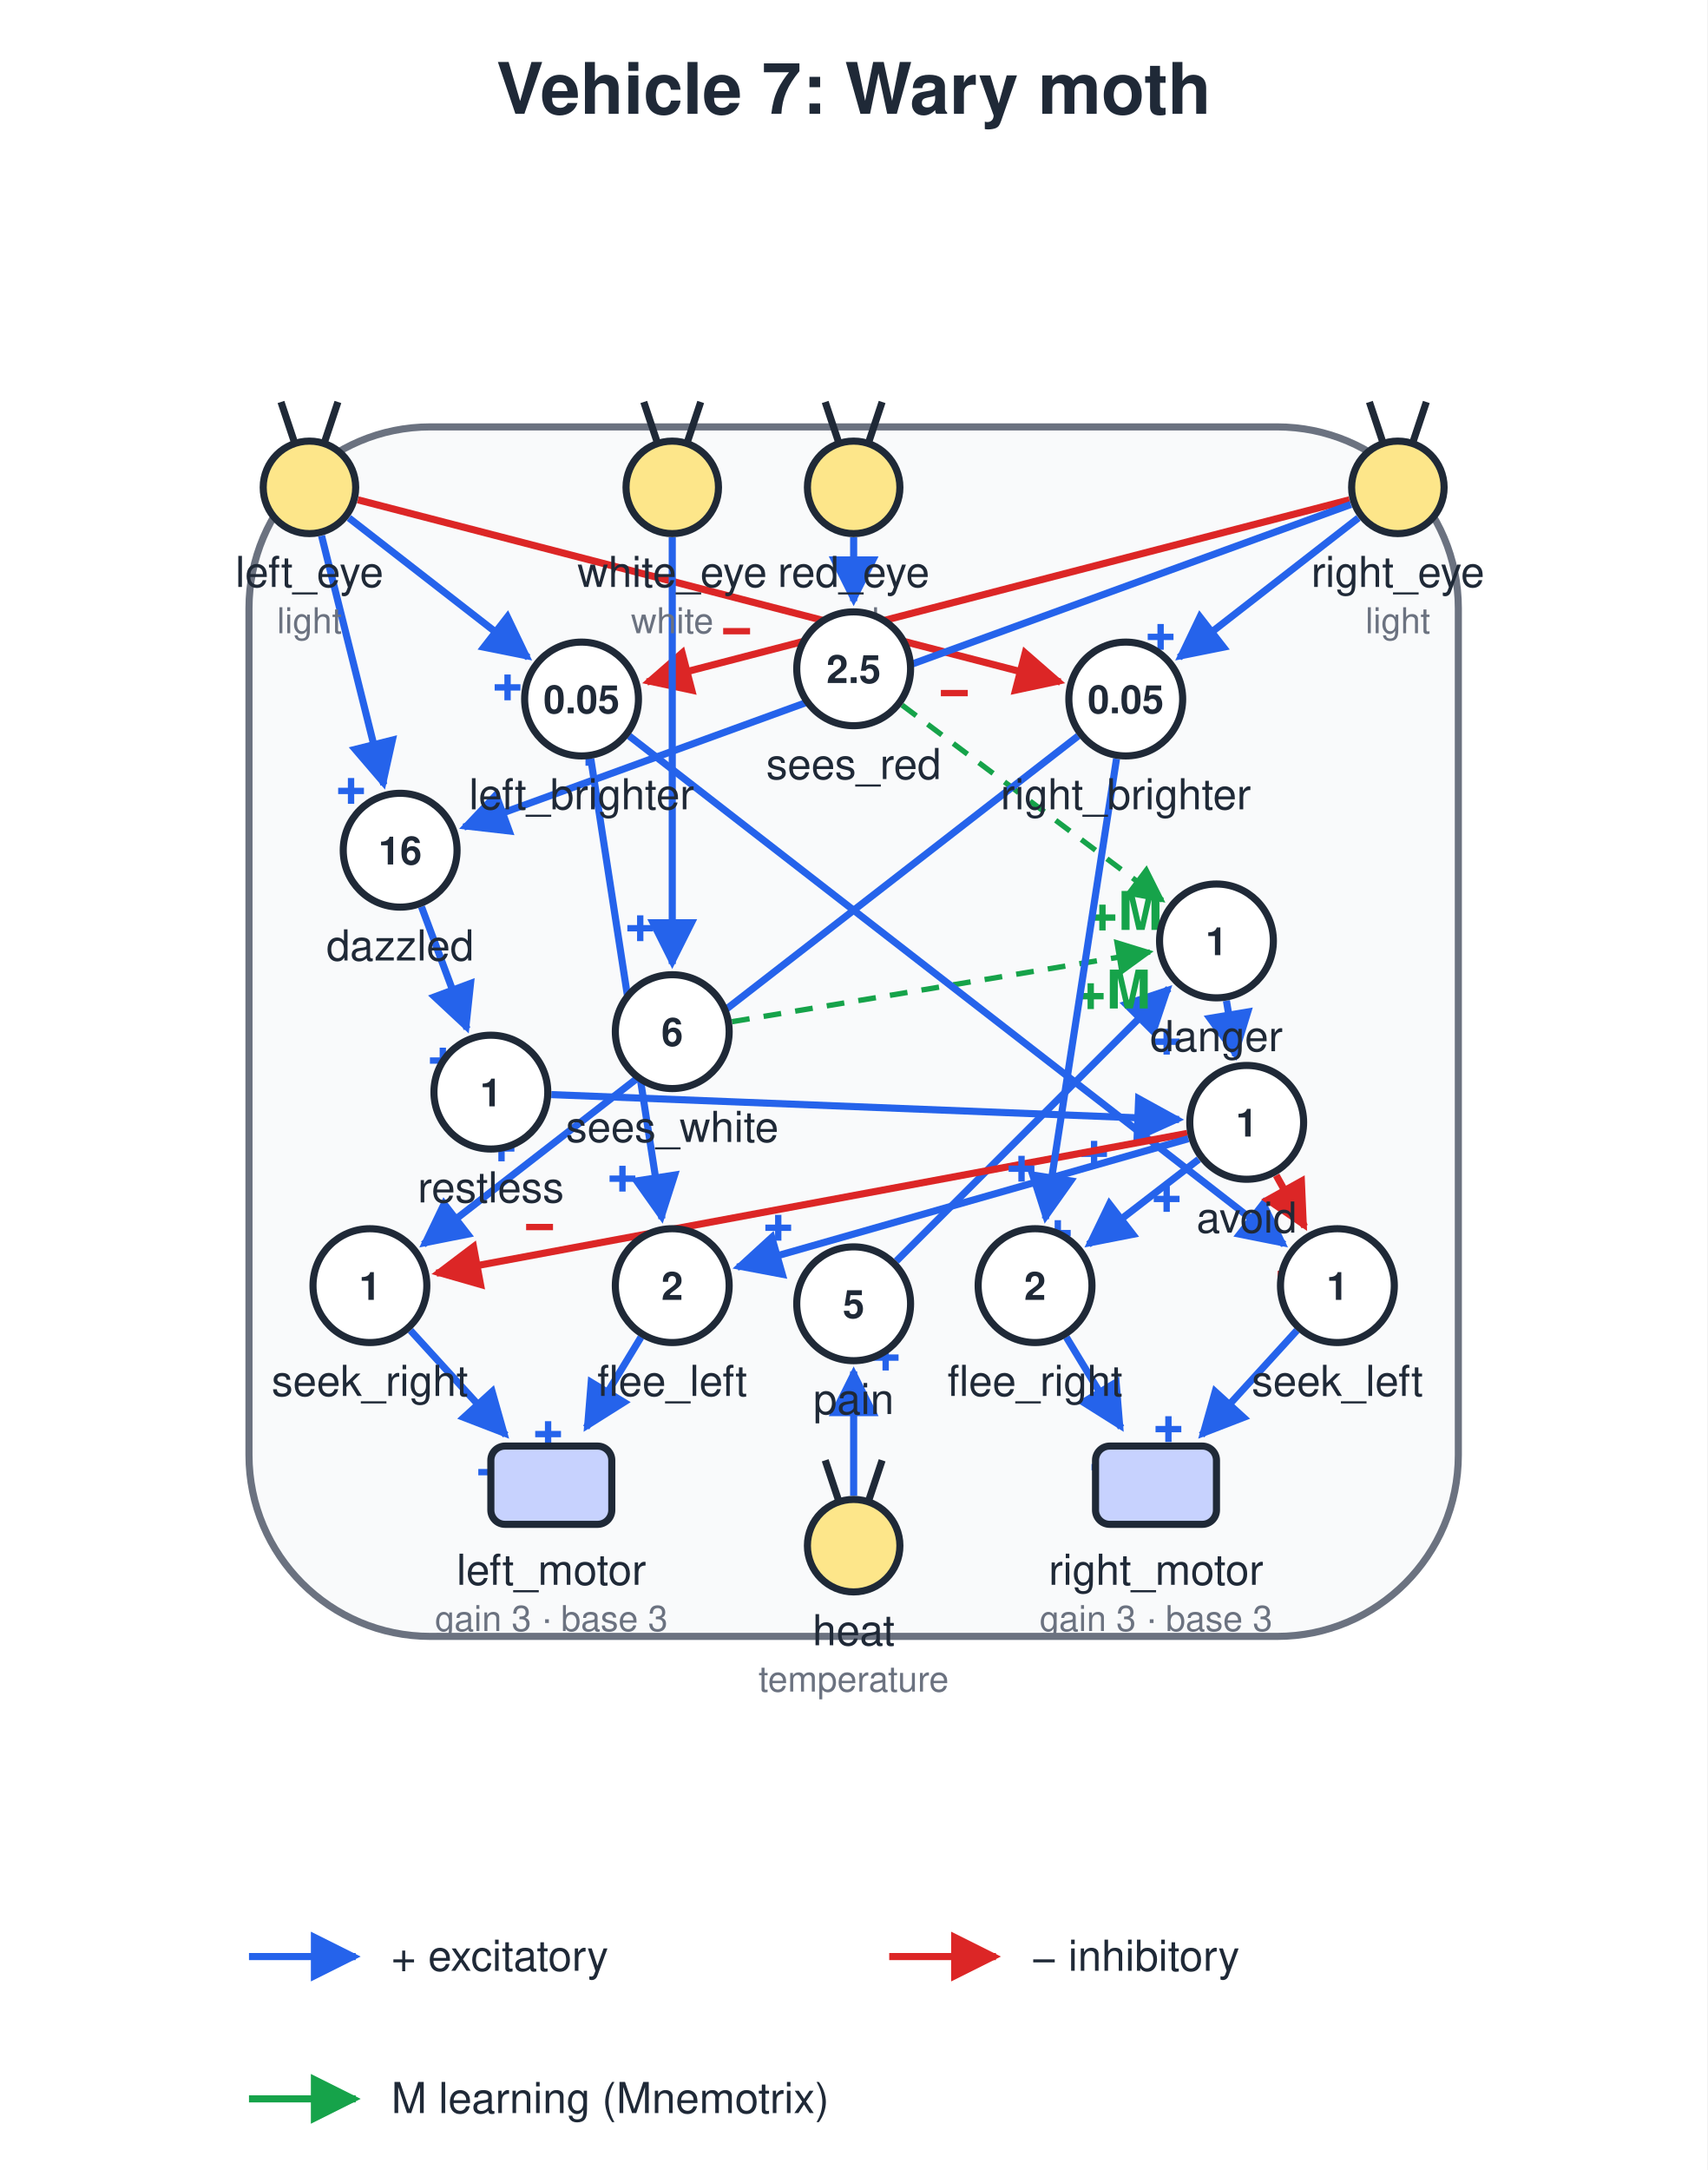
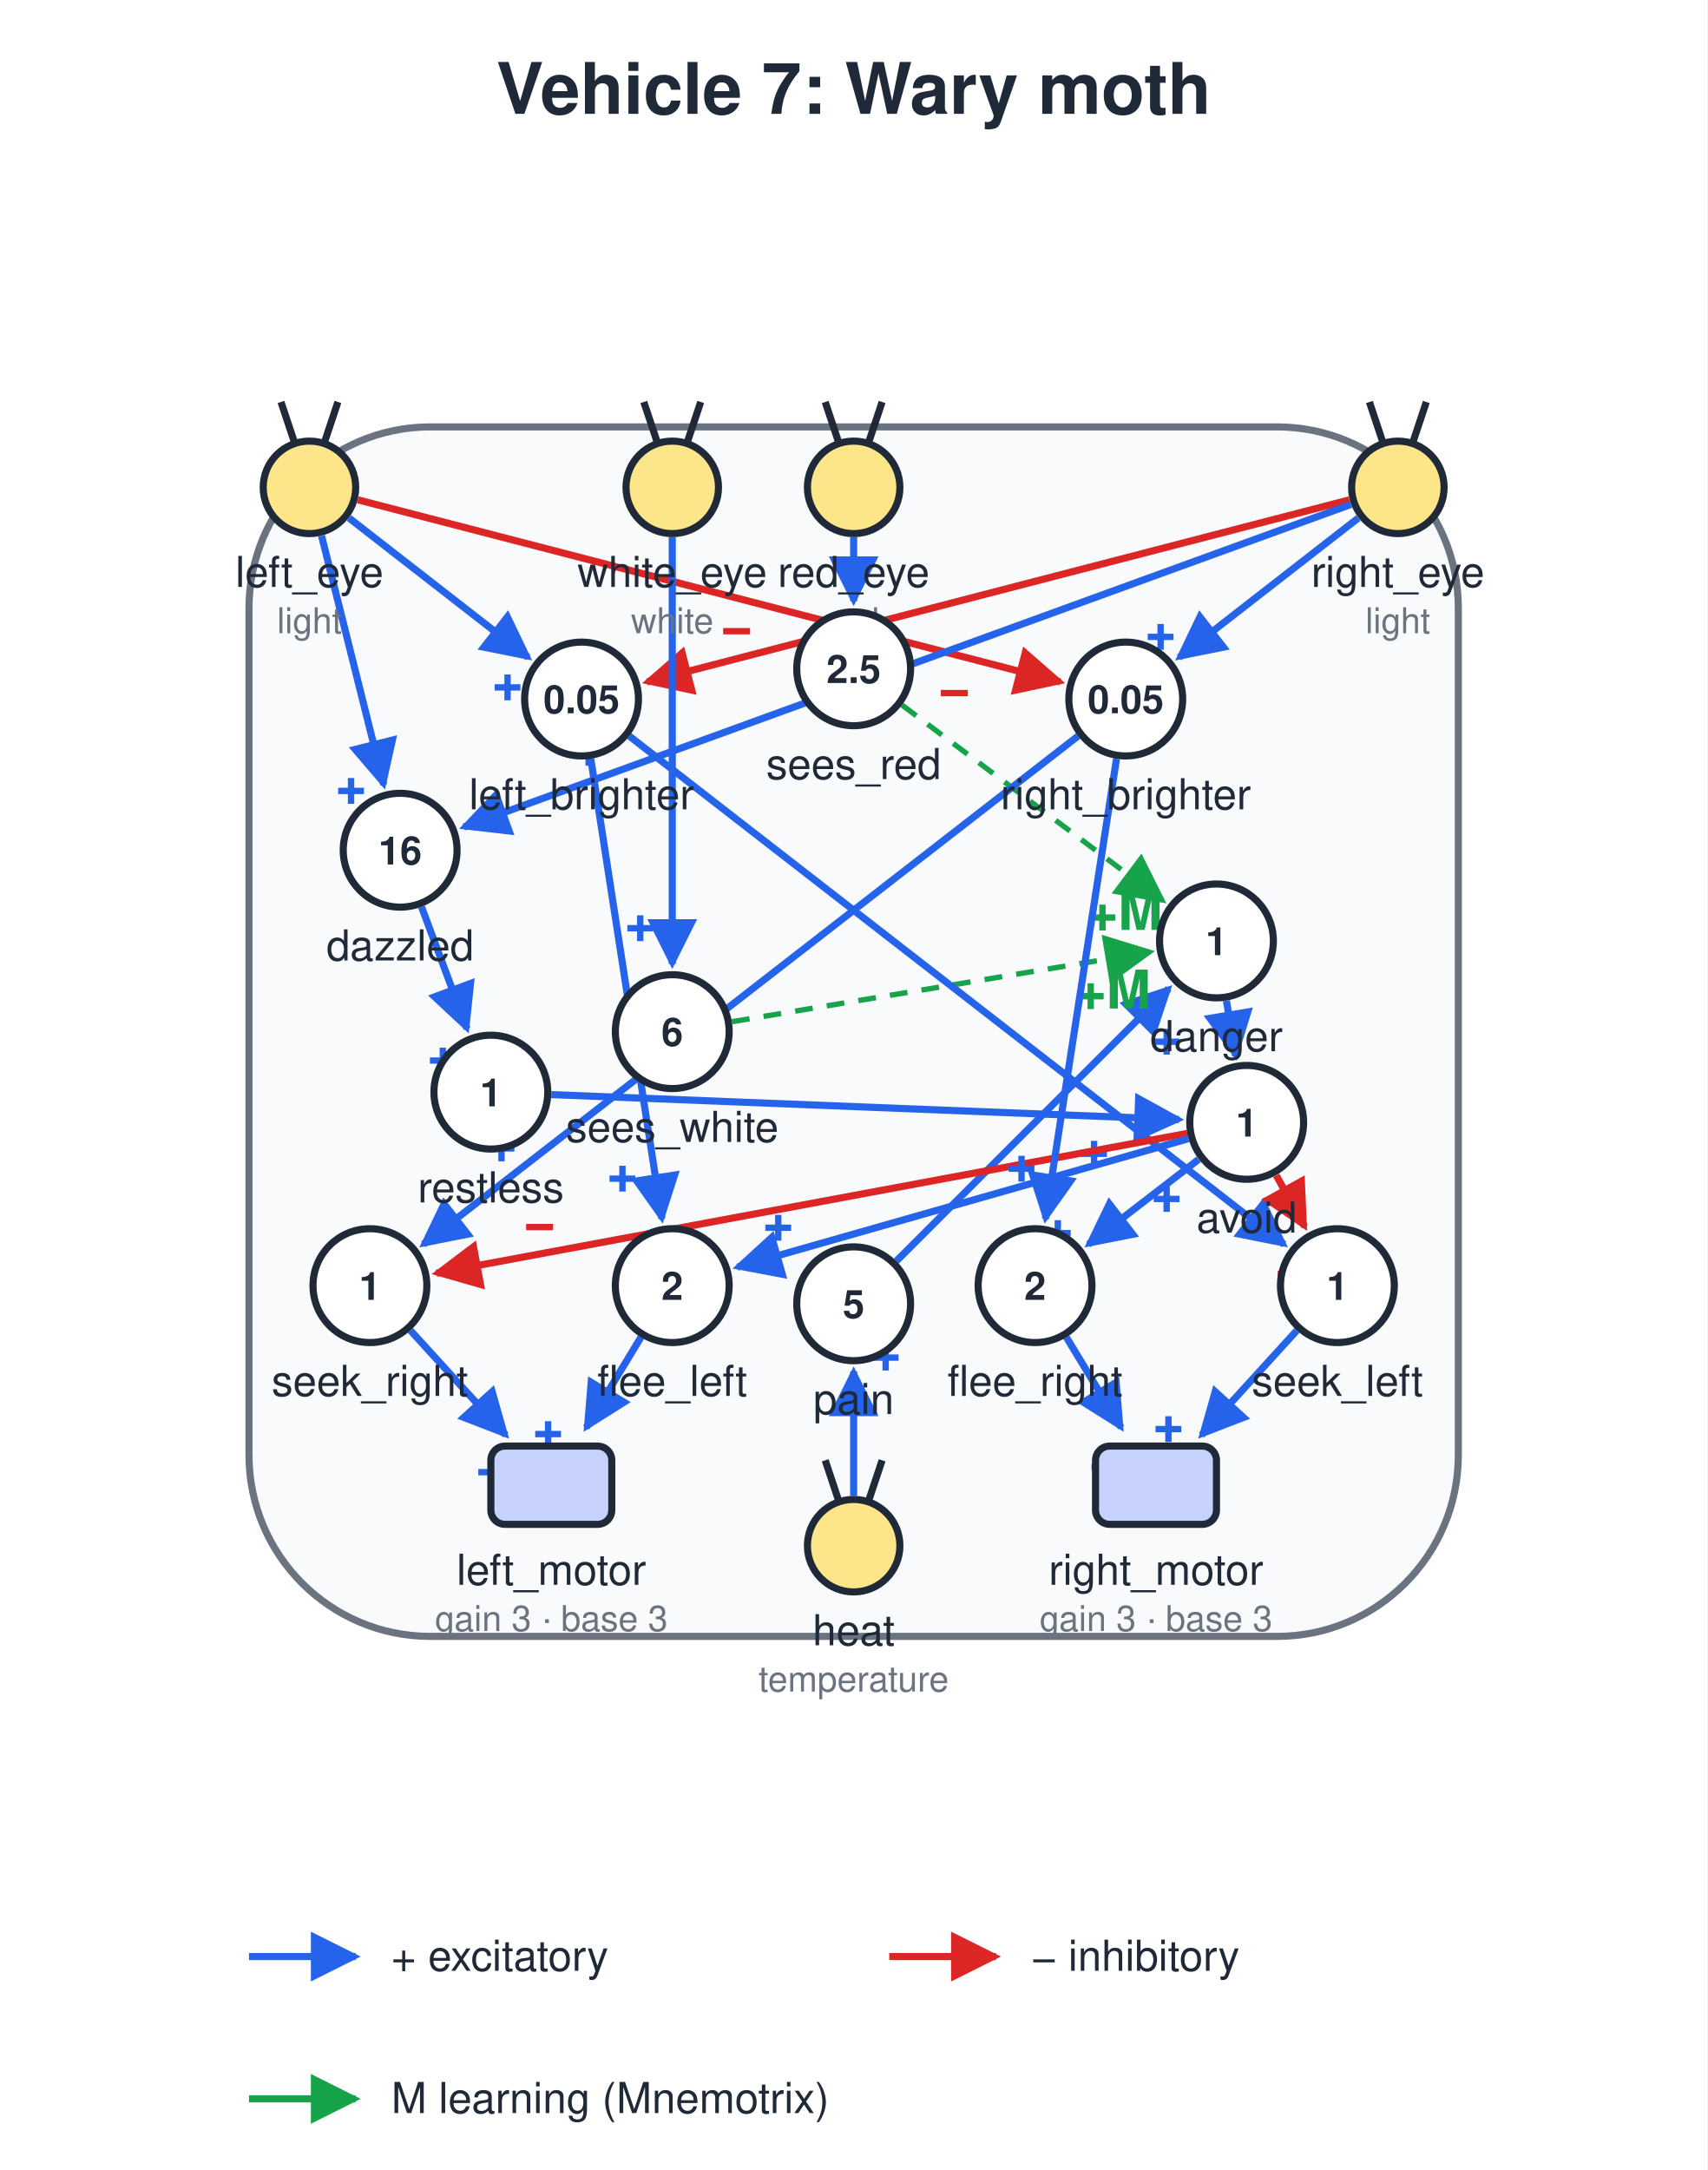
<svg xmlns="http://www.w3.org/2000/svg" width="480" height="610" viewBox="0 0 480 610" font-family="Helvetica, Arial, sans-serif">
  <defs>
-     <marker id="arrow-exc" viewBox="0 0 10 10" refX="9" refY="5" markerWidth="7" markerHeight="7" orient="auto-start-reverse">
+     <marker id="arrow-exc" viewBox="0 0 10 10" refX="9" refY="5" markerUnits="userSpaceOnUse" markerWidth="14" markerHeight="14" orient="auto-start-reverse">
      <path d="M0,0 L10,5 L0,10 z" fill="#2563eb" />
    </marker>
-     <marker id="arrow-inh" viewBox="0 0 10 10" refX="9" refY="5" markerWidth="7" markerHeight="7" orient="auto-start-reverse">
+     <marker id="arrow-inh" viewBox="0 0 10 10" refX="9" refY="5" markerUnits="userSpaceOnUse" markerWidth="14" markerHeight="14" orient="auto-start-reverse">
      <path d="M0,0 L10,5 L0,10 z" fill="#dc2626" />
    </marker>
-     <marker id="arrow-off" viewBox="0 0 10 10" refX="9" refY="5" markerWidth="7" markerHeight="7" orient="auto-start-reverse">
+     <marker id="arrow-off" viewBox="0 0 10 10" refX="9" refY="5" markerUnits="userSpaceOnUse" markerWidth="14" markerHeight="14" orient="auto-start-reverse">
      <path d="M0,0 L10,5 L0,10 z" fill="#9ca3af" />
    </marker>
-     <marker id="arrow-learn" viewBox="0 0 10 10" refX="9" refY="5" markerWidth="7" markerHeight="7" orient="auto-start-reverse">
+     <marker id="arrow-learn" viewBox="0 0 10 10" refX="9" refY="5" markerUnits="userSpaceOnUse" markerWidth="14" markerHeight="14" orient="auto-start-reverse">
      <path d="M0,0 L10,5 L0,10 z" fill="#16a34a" />
    </marker>
  </defs>
  <rect width="480" height="610" fill="white" />
  <text x="240.0" y="32" text-anchor="middle" font-size="20" font-weight="bold" fill="#1f2937">Vehicle 7: Wary moth</text>
  <rect x="70" y="120" width="340" height="340" rx="51" fill="#f9fafb" stroke="#6b7280" stroke-width="2" />
  <line x1="98.1" y1="145.6" x2="148.5" y2="184.8" stroke="#2563eb" stroke-width="2" marker-end="url(#arrow-exc)" />
  <text x="142.7" y="196.7" text-anchor="middle" font-size="15" font-weight="bold" fill="#2563eb">+</text>
  <line x1="379.4" y1="140.5" x2="181.9" y2="191.7" stroke="#dc2626" stroke-width="2" marker-end="url(#arrow-inh)" />
  <text x="207.1" y="180.9" text-anchor="middle" font-size="15" font-weight="bold" fill="#dc2626">−</text>
  <line x1="381.9" y1="145.6" x2="331.5" y2="184.8" stroke="#2563eb" stroke-width="2" marker-end="url(#arrow-exc)" />
  <text x="326.3" y="182.5" text-anchor="middle" font-size="15" font-weight="bold" fill="#2563eb">+</text>
  <line x1="100.6" y1="140.5" x2="298.1" y2="191.7" stroke="#dc2626" stroke-width="2" marker-end="url(#arrow-inh)" />
  <text x="268.3" y="198.3" text-anchor="middle" font-size="15" font-weight="bold" fill="#dc2626">−</text>
  <line x1="240.0" y1="151.0" x2="240.0" y2="169.0" stroke="#2563eb" stroke-width="2" marker-end="url(#arrow-exc)" />
  <text x="231.0" y="182.8" text-anchor="middle" font-size="15" font-weight="bold" fill="#2563eb">+</text>
  <line x1="189.0" y1="151.0" x2="189.0" y2="271.0" stroke="#2563eb" stroke-width="2" marker-end="url(#arrow-exc)" />
  <text x="180.0" y="264.4" text-anchor="middle" font-size="15" font-weight="bold" fill="#2563eb">+</text>
  <line x1="240.0" y1="420.5" x2="240.0" y2="385.5" stroke="#2563eb" stroke-width="2" marker-end="url(#arrow-exc)" />
  <text x="249.0" y="385.1" text-anchor="middle" font-size="15" font-weight="bold" fill="#2563eb">+</text>
  <line x1="252.0" y1="354.5" x2="328.6" y2="277.9" stroke="#2563eb" stroke-width="2" marker-end="url(#arrow-exc)" />
  <text x="328.0" y="296.3" text-anchor="middle" font-size="15" font-weight="bold" fill="#2563eb">+</text>
  <line x1="253.6" y1="198.2" x2="326.8" y2="253.1" stroke="#16a34a" stroke-width="1.5" stroke-dasharray="5,4" marker-end="url(#arrow-learn)" />
  <text x="316.2" y="261.4" text-anchor="middle" font-size="15" font-weight="bold" fill="#16a34a">+M</text>
  <line x1="205.8" y1="287.2" x2="323.3" y2="267.6" stroke="#16a34a" stroke-width="1.5" stroke-dasharray="5,4" marker-end="url(#arrow-learn)" />
  <text x="312.9" y="283.5" text-anchor="middle" font-size="15" font-weight="bold" fill="#16a34a">+M</text>
  <line x1="90.4" y1="150.6" x2="107.9" y2="220.6" stroke="#2563eb" stroke-width="2" marker-end="url(#arrow-exc)" />
  <text x="98.7" y="225.8" text-anchor="middle" font-size="15" font-weight="bold" fill="#2563eb">+</text>
  <line x1="379.8" y1="141.8" x2="130.4" y2="232.5" stroke="#2563eb" stroke-width="2" marker-end="url(#arrow-exc)" />
  <text x="165.5" y="215.1" text-anchor="middle" font-size="15" font-weight="bold" fill="#2563eb">+</text>
  <line x1="118.5" y1="254.9" x2="131.3" y2="289.2" stroke="#2563eb" stroke-width="2" marker-end="url(#arrow-exc)" />
  <text x="124.5" y="301.6" text-anchor="middle" font-size="15" font-weight="bold" fill="#2563eb">+</text>
  <line x1="344.8" y1="281.3" x2="347.4" y2="296.8" stroke="#2563eb" stroke-width="2" marker-end="url(#arrow-exc)" />
  <text x="339.9" y="311.8" text-anchor="middle" font-size="15" font-weight="bold" fill="#2563eb">+</text>
  <line x1="155.0" y1="307.7" x2="331.5" y2="314.7" stroke="#2563eb" stroke-width="2" marker-end="url(#arrow-exc)" />
  <text x="307.6" y="327.8" text-anchor="middle" font-size="15" font-weight="bold" fill="#2563eb">+</text>
  <line x1="176.9" y1="206.9" x2="361.0" y2="349.8" stroke="#2563eb" stroke-width="2" marker-end="url(#arrow-exc)" />
  <text x="328.0" y="340.5" text-anchor="middle" font-size="15" font-weight="bold" fill="#2563eb">+</text>
  <line x1="358.8" y1="330.4" x2="366.8" y2="344.8" stroke="#dc2626" stroke-width="2" marker-end="url(#arrow-inh)" />
  <text x="363.0" y="361.6" text-anchor="middle" font-size="15" font-weight="bold" fill="#dc2626">−</text>
  <line x1="303.1" y1="206.9" x2="119.0" y2="349.8" stroke="#2563eb" stroke-width="2" marker-end="url(#arrow-exc)" />
  <text x="141.0" y="326.3" text-anchor="middle" font-size="15" font-weight="bold" fill="#2563eb">+</text>
  <line x1="333.8" y1="318.6" x2="122.7" y2="357.9" stroke="#dc2626" stroke-width="2" marker-end="url(#arrow-inh)" />
  <text x="151.7" y="348.4" text-anchor="middle" font-size="15" font-weight="bold" fill="#dc2626">−</text>
  <line x1="166.1" y1="213.3" x2="186.1" y2="342.6" stroke="#2563eb" stroke-width="2" marker-end="url(#arrow-exc)" />
  <text x="175.0" y="334.8" text-anchor="middle" font-size="15" font-weight="bold" fill="#2563eb">+</text>
  <line x1="334.1" y1="320.1" x2="207.3" y2="356.2" stroke="#2563eb" stroke-width="2" marker-end="url(#arrow-exc)" />
  <text x="218.8" y="348.6" text-anchor="middle" font-size="15" font-weight="bold" fill="#2563eb">+</text>
  <line x1="313.9" y1="213.3" x2="293.9" y2="342.6" stroke="#2563eb" stroke-width="2" marker-end="url(#arrow-exc)" />
  <text x="287.2" y="332.0" text-anchor="middle" font-size="15" font-weight="bold" fill="#2563eb">+</text>
  <line x1="337.0" y1="325.9" x2="306.0" y2="349.8" stroke="#2563eb" stroke-width="2" marker-end="url(#arrow-exc)" />
  <text x="297.4" y="350.1" text-anchor="middle" font-size="15" font-weight="bold" fill="#2563eb">+</text>
  <line x1="115.4" y1="374.0" x2="142.2" y2="403.4" stroke="#2563eb" stroke-width="2" marker-end="url(#arrow-exc)" />
  <text x="138.1" y="417.3" text-anchor="middle" font-size="15" font-weight="bold" fill="#2563eb">+</text>
  <line x1="180.2" y1="375.9" x2="164.8" y2="401.3" stroke="#2563eb" stroke-width="2" marker-end="url(#arrow-exc)" />
  <text x="154.1" y="406.6" text-anchor="middle" font-size="15" font-weight="bold" fill="#2563eb">+</text>
  <line x1="364.6" y1="374.0" x2="337.8" y2="403.4" stroke="#2563eb" stroke-width="2" marker-end="url(#arrow-exc)" />
  <text x="328.5" y="405.2" text-anchor="middle" font-size="15" font-weight="bold" fill="#2563eb">+</text>
  <line x1="299.8" y1="375.9" x2="315.2" y2="401.3" stroke="#2563eb" stroke-width="2" marker-end="url(#arrow-exc)" />
  <text x="310.5" y="415.9" text-anchor="middle" font-size="15" font-weight="bold" fill="#2563eb">+</text>
  <line x1="87.0" y1="137.0" x2="79.0" y2="113.0" stroke="#1f2937" stroke-width="2" />
  <line x1="87.0" y1="137.0" x2="95.0" y2="113.0" stroke="#1f2937" stroke-width="2" />
  <circle cx="87.0" cy="137.0" r="13" fill="#fde68a" stroke="#1f2937" stroke-width="2" />
  <text x="87.0" y="165.0" text-anchor="middle" font-size="12" fill="#1f2937">left_eye</text>
  <text x="87.0" y="178.0" text-anchor="middle" font-size="10" fill="#6b7280">light</text>
  <line x1="393.0" y1="137.0" x2="385.0" y2="113.0" stroke="#1f2937" stroke-width="2" />
  <line x1="393.0" y1="137.0" x2="401.0" y2="113.0" stroke="#1f2937" stroke-width="2" />
  <circle cx="393.0" cy="137.0" r="13" fill="#fde68a" stroke="#1f2937" stroke-width="2" />
  <text x="393.0" y="165.0" text-anchor="middle" font-size="12" fill="#1f2937">right_eye</text>
  <text x="393.0" y="178.0" text-anchor="middle" font-size="10" fill="#6b7280">light</text>
  <line x1="240.0" y1="137.0" x2="232.0" y2="113.0" stroke="#1f2937" stroke-width="2" />
  <line x1="240.0" y1="137.0" x2="248.0" y2="113.0" stroke="#1f2937" stroke-width="2" />
  <circle cx="240.0" cy="137.0" r="13" fill="#fde68a" stroke="#1f2937" stroke-width="2" />
  <text x="240.0" y="165.0" text-anchor="middle" font-size="12" fill="#1f2937">red_eye</text>
  <text x="240.0" y="178.0" text-anchor="middle" font-size="10" fill="#6b7280">red</text>
  <line x1="189.0" y1="137.0" x2="181.0" y2="113.0" stroke="#1f2937" stroke-width="2" />
  <line x1="189.0" y1="137.0" x2="197.0" y2="113.0" stroke="#1f2937" stroke-width="2" />
  <circle cx="189.0" cy="137.0" r="13" fill="#fde68a" stroke="#1f2937" stroke-width="2" />
  <text x="189.0" y="165.0" text-anchor="middle" font-size="12" fill="#1f2937">white_eye</text>
  <text x="189.0" y="178.0" text-anchor="middle" font-size="10" fill="#6b7280">white</text>
  <line x1="240.0" y1="434.5" x2="232.0" y2="410.5" stroke="#1f2937" stroke-width="2" />
  <line x1="240.0" y1="434.5" x2="248.0" y2="410.5" stroke="#1f2937" stroke-width="2" />
  <circle cx="240.0" cy="434.5" r="13" fill="#fde68a" stroke="#1f2937" stroke-width="2" />
  <text x="240.0" y="462.5" text-anchor="middle" font-size="12" fill="#1f2937">heat</text>
  <text x="240.0" y="475.5" text-anchor="middle" font-size="10" fill="#6b7280">temperature</text>
  <circle cx="163.5" cy="196.5" r="16" fill="white" stroke="#1f2937" stroke-width="2" />
  <text x="163.5" y="200.5" text-anchor="middle" font-size="11" font-weight="bold" fill="#1f2937">0.05</text>
  <text x="163.5" y="227.5" text-anchor="middle" font-size="12" fill="#1f2937">left_brighter</text>
  <circle cx="316.5" cy="196.5" r="16" fill="white" stroke="#1f2937" stroke-width="2" />
  <text x="316.5" y="200.5" text-anchor="middle" font-size="11" font-weight="bold" fill="#1f2937">0.05</text>
  <text x="316.5" y="227.5" text-anchor="middle" font-size="12" fill="#1f2937">right_brighter</text>
  <circle cx="240.0" cy="188.0" r="16" fill="white" stroke="#1f2937" stroke-width="2" />
  <text x="240.0" y="192.0" text-anchor="middle" font-size="11" font-weight="bold" fill="#1f2937">2.5</text>
  <text x="240.0" y="219.0" text-anchor="middle" font-size="12" fill="#1f2937">sees_red</text>
  <circle cx="189.0" cy="290.0" r="16" fill="white" stroke="#1f2937" stroke-width="2" />
  <text x="189.0" y="294.0" text-anchor="middle" font-size="11" font-weight="bold" fill="#1f2937">6</text>
  <text x="189.0" y="321.0" text-anchor="middle" font-size="12" fill="#1f2937">sees_white</text>
  <circle cx="240.0" cy="366.5" r="16" fill="white" stroke="#1f2937" stroke-width="2" />
  <text x="240.0" y="370.5" text-anchor="middle" font-size="11" font-weight="bold" fill="#1f2937">5</text>
  <text x="240.0" y="397.5" text-anchor="middle" font-size="12" fill="#1f2937">pain</text>
  <circle cx="342.0" cy="264.5" r="16" fill="white" stroke="#1f2937" stroke-width="2" />
  <text x="342.0" y="268.5" text-anchor="middle" font-size="11" font-weight="bold" fill="#1f2937">1</text>
  <text x="342.0" y="295.5" text-anchor="middle" font-size="12" fill="#1f2937">danger</text>
  <circle cx="112.5" cy="239.0" r="16" fill="white" stroke="#1f2937" stroke-width="2" />
  <text x="112.5" y="243.0" text-anchor="middle" font-size="11" font-weight="bold" fill="#1f2937">16</text>
  <text x="112.5" y="270.0" text-anchor="middle" font-size="12" fill="#1f2937">dazzled</text>
  <circle cx="138.0" cy="307.0" r="16" fill="white" stroke="#1f2937" stroke-width="2" />
  <text x="138.0" y="311.0" text-anchor="middle" font-size="11" font-weight="bold" fill="#1f2937">1</text>
  <text x="138.0" y="338.0" text-anchor="middle" font-size="12" fill="#1f2937">restless</text>
  <circle cx="350.5" cy="315.5" r="16" fill="white" stroke="#1f2937" stroke-width="2" />
  <text x="350.5" y="319.5" text-anchor="middle" font-size="11" font-weight="bold" fill="#1f2937">1</text>
  <text x="350.5" y="346.5" text-anchor="middle" font-size="12" fill="#1f2937">avoid</text>
  <circle cx="376.0" cy="361.4" r="16" fill="white" stroke="#1f2937" stroke-width="2" />
  <text x="376.0" y="365.4" text-anchor="middle" font-size="11" font-weight="bold" fill="#1f2937">1</text>
  <text x="376.0" y="392.4" text-anchor="middle" font-size="12" fill="#1f2937">seek_left</text>
  <circle cx="104.0" cy="361.4" r="16" fill="white" stroke="#1f2937" stroke-width="2" />
  <text x="104.0" y="365.4" text-anchor="middle" font-size="11" font-weight="bold" fill="#1f2937">1</text>
  <text x="104.0" y="392.4" text-anchor="middle" font-size="12" fill="#1f2937">seek_right</text>
  <circle cx="189.0" cy="361.4" r="16" fill="white" stroke="#1f2937" stroke-width="2" />
  <text x="189.0" y="365.4" text-anchor="middle" font-size="11" font-weight="bold" fill="#1f2937">2</text>
  <text x="189.0" y="392.4" text-anchor="middle" font-size="12" fill="#1f2937">flee_left</text>
  <circle cx="291.0" cy="361.4" r="16" fill="white" stroke="#1f2937" stroke-width="2" />
  <text x="291.0" y="365.4" text-anchor="middle" font-size="11" font-weight="bold" fill="#1f2937">2</text>
  <text x="291.0" y="392.4" text-anchor="middle" font-size="12" fill="#1f2937">flee_right</text>
  <rect x="138.0" y="406.5" width="34" height="22" rx="4" fill="#c7d2fe" stroke="#1f2937" stroke-width="2" />
  <text x="155.0" y="445.5" text-anchor="middle" font-size="12" fill="#1f2937">left_motor</text>
  <text x="155.0" y="458.5" text-anchor="middle" font-size="10" fill="#6b7280">gain 3 · base 3</text>
  <rect x="308.0" y="406.5" width="34" height="22" rx="4" fill="#c7d2fe" stroke="#1f2937" stroke-width="2" />
  <text x="325.0" y="445.5" text-anchor="middle" font-size="12" fill="#1f2937">right_motor</text>
  <text x="325.0" y="458.5" text-anchor="middle" font-size="10" fill="#6b7280">gain 3 · base 3</text>
  <line x1="70" y1="550.0" x2="100" y2="550.0" stroke="#2563eb" stroke-width="2" marker-end="url(#arrow-exc)" />
  <text x="110" y="554.0" font-size="12" fill="#1f2937">+ excitatory</text>
  <line x1="250" y1="550.0" x2="280" y2="550.0" stroke="#dc2626" stroke-width="2" marker-end="url(#arrow-inh)" />
  <text x="290" y="554.0" font-size="12" fill="#1f2937">− inhibitory</text>
  <line x1="70" y1="590.0" x2="100" y2="590.0" stroke="#16a34a" stroke-width="2" marker-end="url(#arrow-learn)" />
  <text x="110" y="594.0" font-size="12" fill="#1f2937">M learning (Mnemotrix)</text>
</svg>
